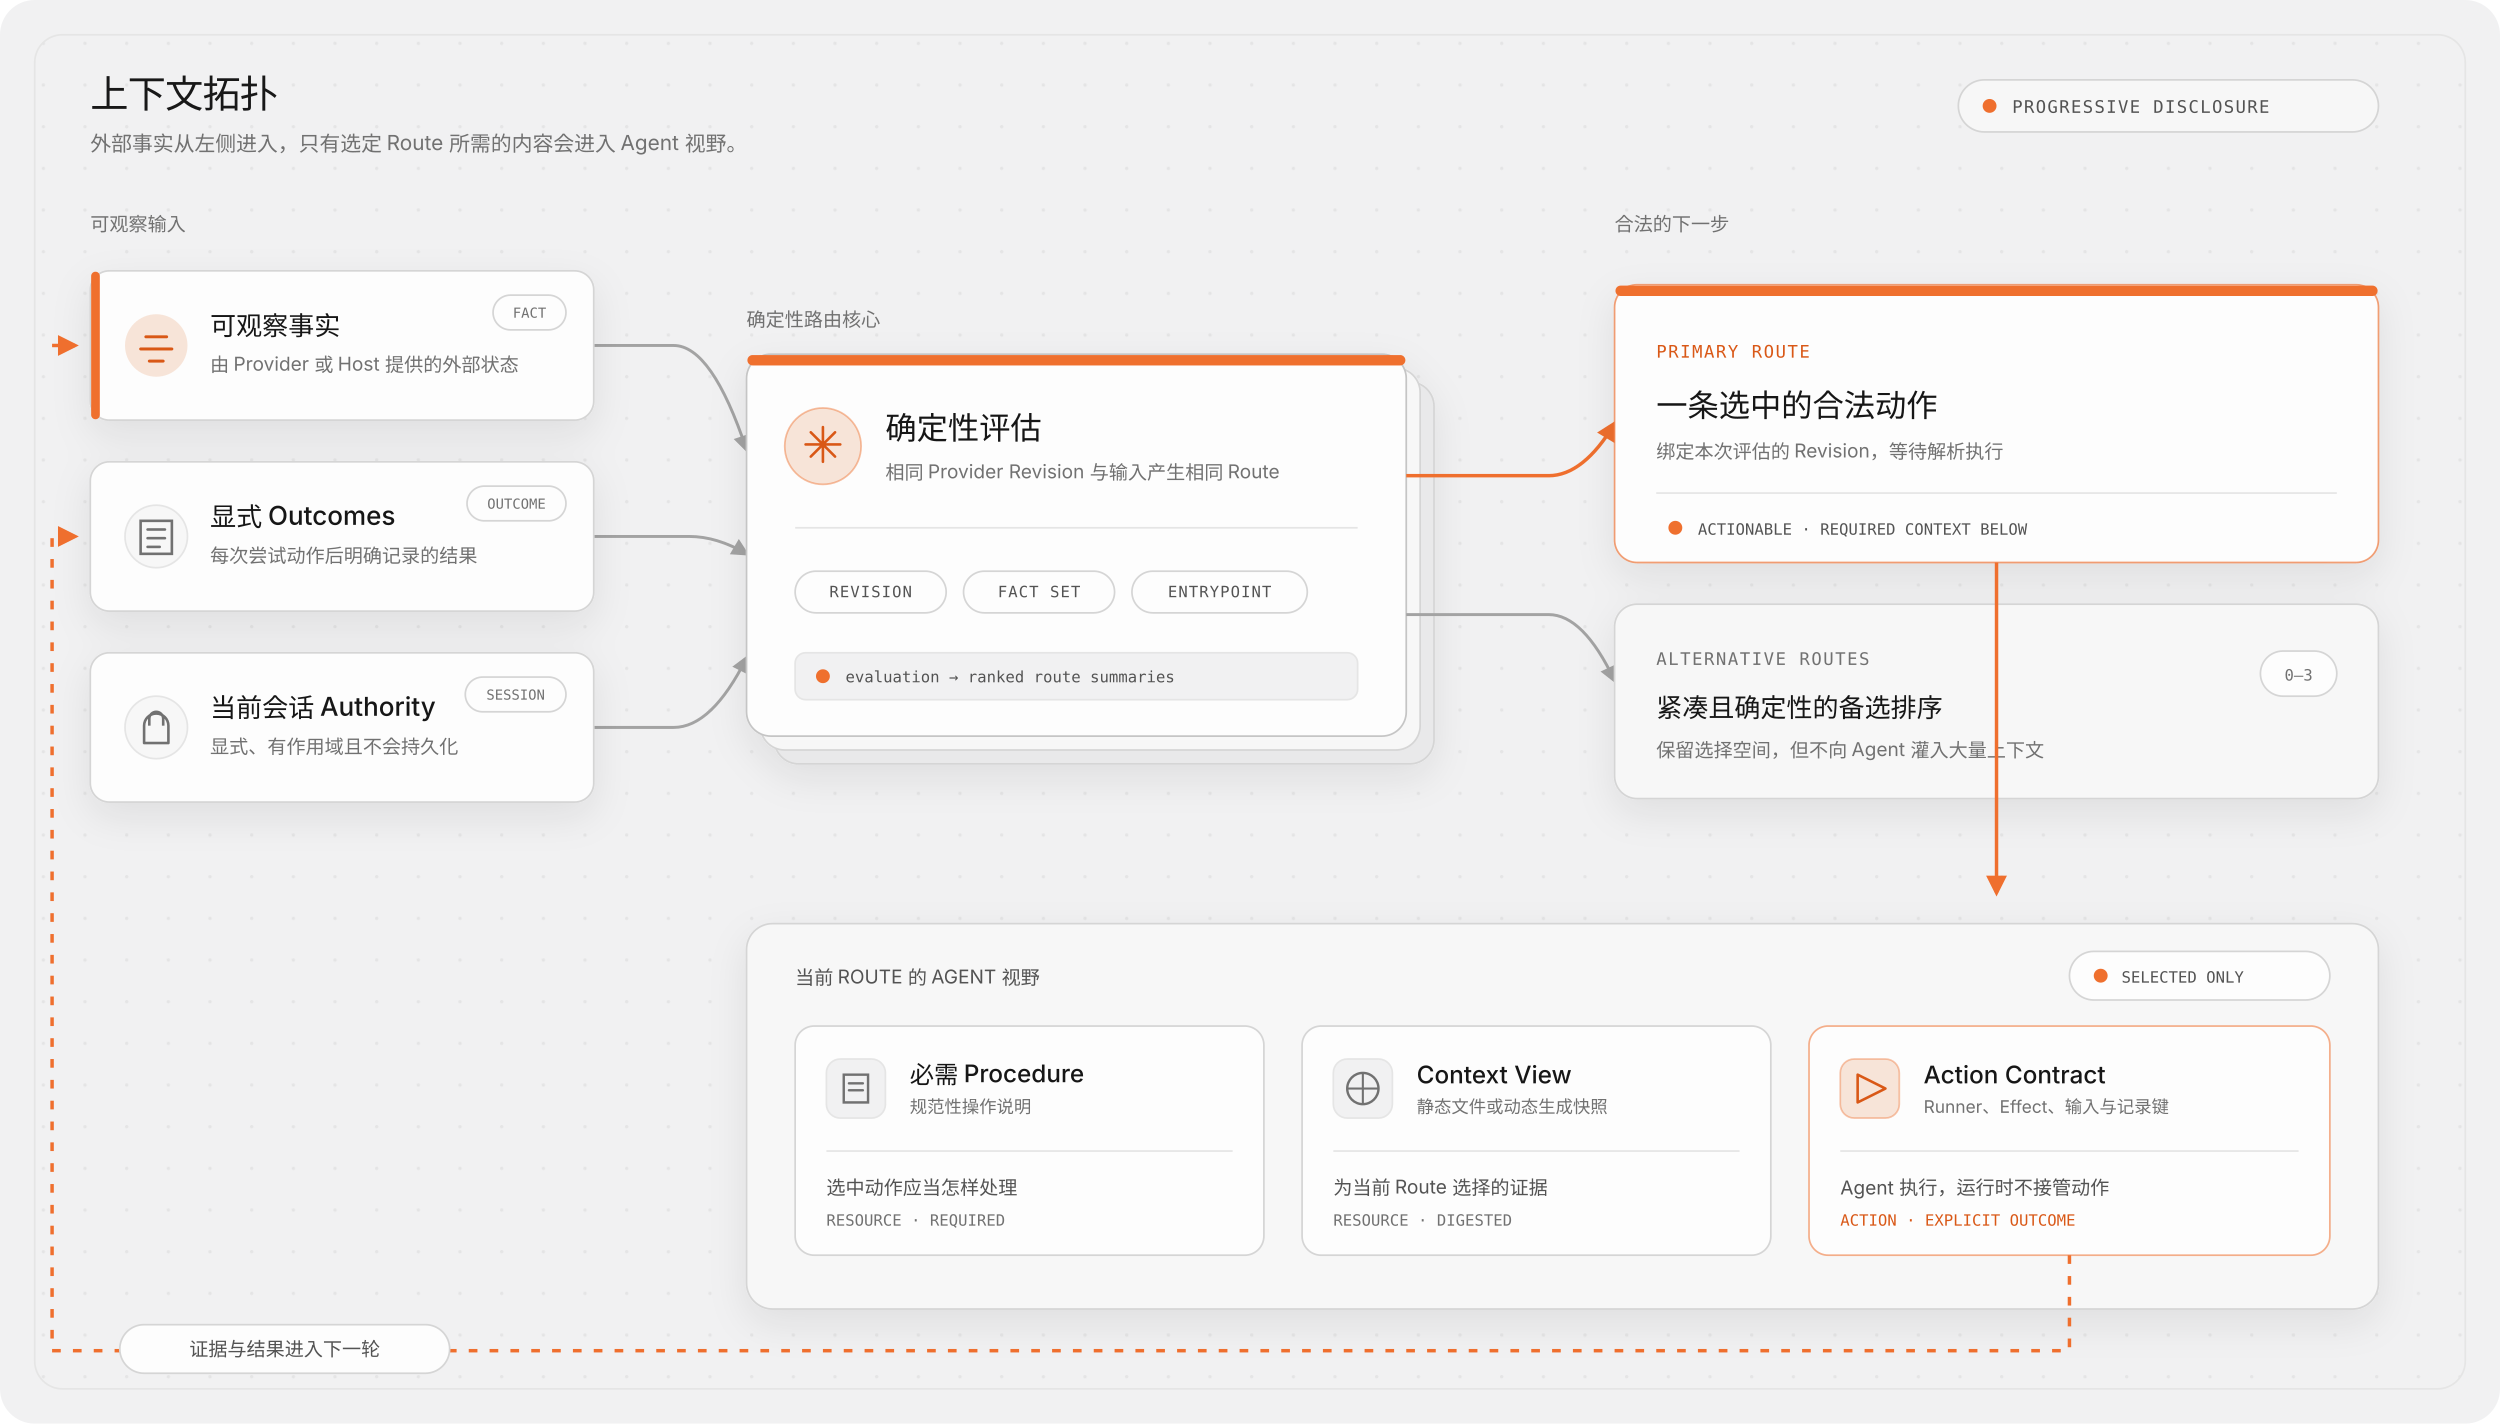
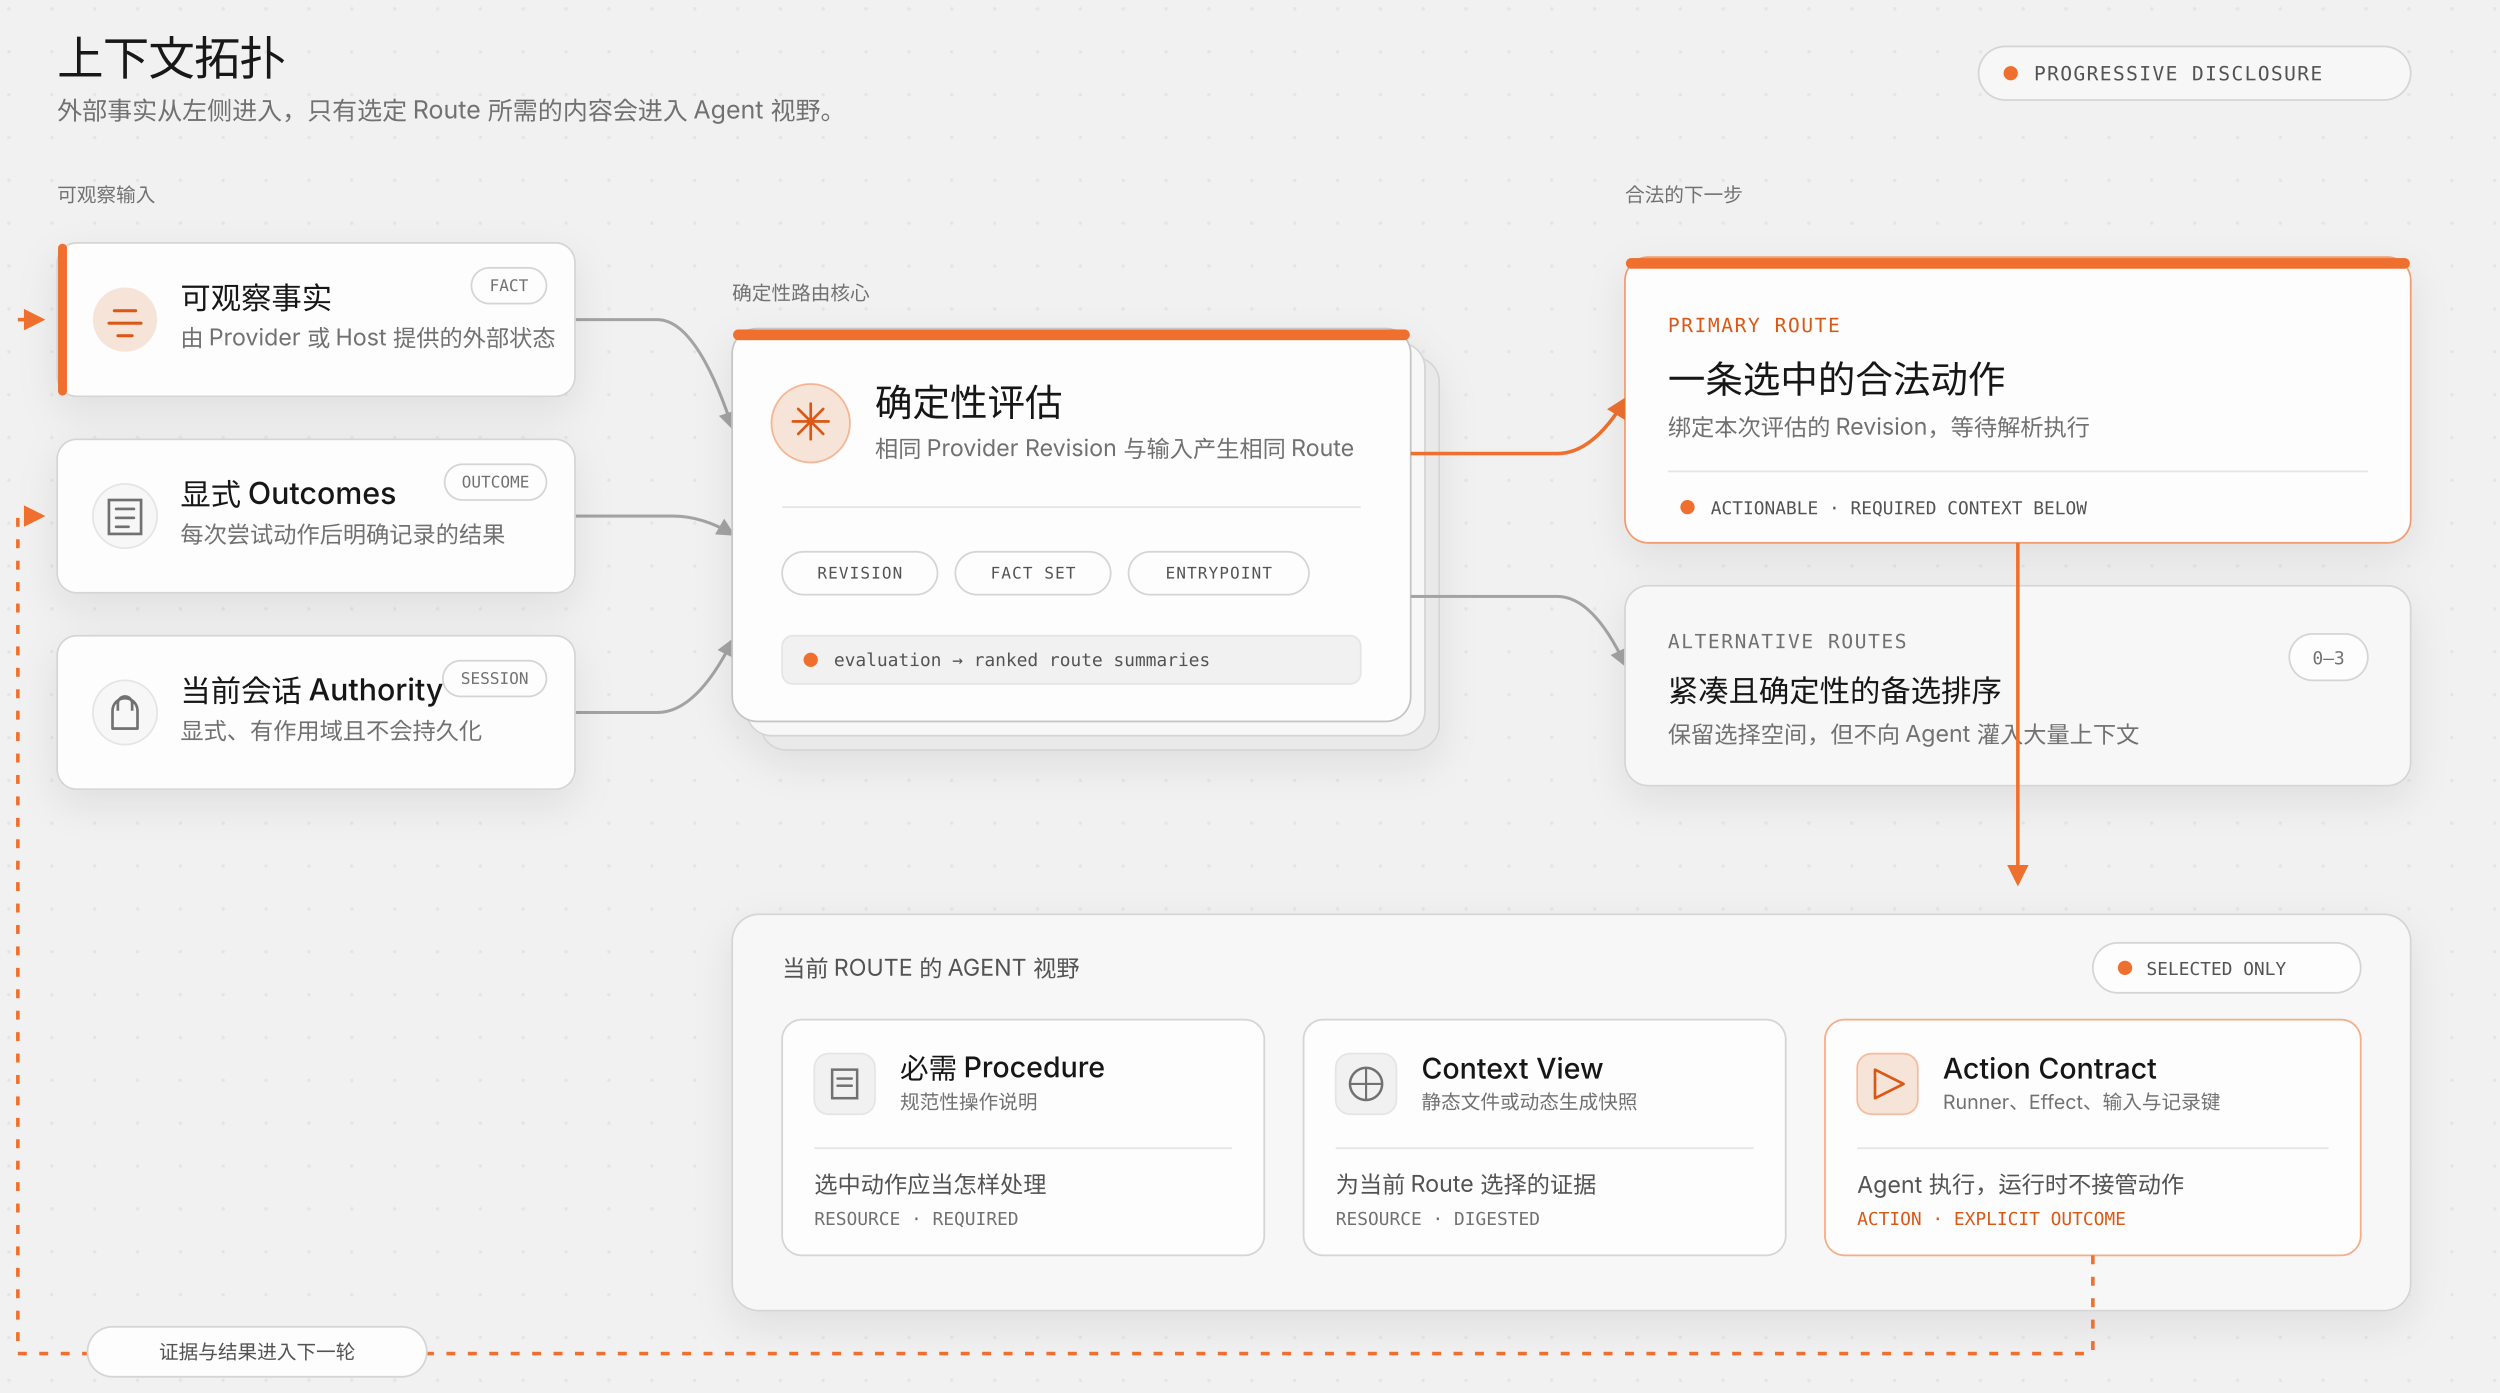
- <svg xmlns="http://www.w3.org/2000/svg" width="1440" height="820" viewBox="0 0 1440 820" role="img" aria-labelledby="title desc">
+ <svg xmlns="http://www.w3.org/2000/svg" width="1400" height="780" viewBox="20 20 1400 780" role="img" aria-labelledby="title desc">
  <defs>
    <pattern id="grid" width="24" height="24" patternUnits="userSpaceOnUse">
      <circle cx="1" cy="1" r="1" fill="#d5d5d5" opacity="0.42" />
    </pattern>
    <filter id="lift" x="-20%" y="-20%" width="140%" height="150%">
      <feDropShadow dx="0" dy="8" stdDeviation="11" flood-color="#181818" flood-opacity="0.08" />
    </filter>
    <marker id="arrow" viewBox="0 0 10 10" refX="8" refY="5" markerWidth="6" markerHeight="6" orient="auto-start-reverse">
      <path d="M 0 0 L 10 5 L 0 10 z" fill="#ef6f2e" />
    </marker>
    <marker id="arrow-muted" viewBox="0 0 10 10" refX="8" refY="5" markerWidth="6" markerHeight="6" orient="auto-start-reverse">
      <path d="M 0 0 L 10 5 L 0 10 z" fill="#a3a3a3" />
    </marker>
+     <style>
+       text[font-size="22"] { font-size: 26px; }
+       text[font-size="18"] { font-size: 21px; }
+       text[font-size="15"] { font-size: 17px; }
+       text[font-size="14"] { font-size: 16px; }
+       text[font-size="12"] { font-size: 14px; }
+       text[font-size="11"] { font-size: 13px; }
+       text[font-size="10"] { font-size: 11px; }
+       text[font-size="9"] { font-size: 10px; }
+       text[font-size="8"] { font-size: 9px; }
+     </style>
  </defs>
-   <rect width="1440" height="820" rx="20" fill="#f1f1f2" />
-   <rect x="20" y="20" width="1400" height="780" rx="16" fill="url(#grid)" stroke="#e5e5e5" />
+   <rect width="1440" height="820" fill="#f1f1f2" />
+   <rect x="20" y="20" width="1400" height="780" fill="url(#grid)" />
  <g font-family="Inter, Geist, 'PingFang SC', 'Microsoft YaHei', sans-serif">
    <text x="52" y="62" fill="#181818" font-size="22" font-weight="500" letter-spacing="-0.45">上下文拓扑</text>
    <text x="52" y="87" fill="#717171" font-size="12">外部事实从左侧进入，只有选定 Route 所需的内容会进入 Agent 视野。</text>
    <g transform="translate(1128 46)">
      <rect width="242" height="30" rx="15" fill="#f7f7f7" stroke="#d5d5d5" />
      <circle cx="18" cy="15" r="4" fill="#ef6f2e" />
      <text x="31" y="19" fill="#535353" font-family="'SFMono-Regular', Consolas, monospace" font-size="10" letter-spacing="0.75">PROGRESSIVE DISCLOSURE</text>
    </g>
  </g>
  <g font-family="Inter, Geist, 'PingFang SC', 'Microsoft YaHei', sans-serif" font-size="11" fill="#717171">
    <text x="52" y="133">可观察输入</text>
    <text x="430" y="188">确定性路由核心</text>
    <text x="930" y="133">合法的下一步</text>
  </g>
  <g fill="none" stroke="#a3a3a3" stroke-width="1.7" marker-end="url(#arrow-muted)">
    <path d="M 342 199 H 388 Q 410 199 430 259" />
    <path d="M 342 309 H 397 Q 413 309 430 319" />
    <path d="M 342 419 H 388 Q 410 419 430 379" />
  </g>
  <g filter="url(#lift)" font-family="Inter, Geist, 'PingFang SC', 'Microsoft YaHei', sans-serif">
    <g transform="translate(52 156)">
      <rect width="290" height="86" rx="11" fill="#fdfdfd" stroke="#d5d5d5" />
      <rect x="0.5" y="0.5" width="5" height="85" rx="2.5" fill="#ef6f2e" />
      <circle cx="38" cy="43" r="18" fill="#f7e4d8" />
      <path d="M 29 45 h 18 M 32 38 h 12 M 34 52 h 8" fill="none" stroke="#d95817" stroke-width="1.7" stroke-linecap="round" />
      <text x="69" y="37" fill="#181818" font-size="15" font-weight="500">可观察事实</text>
      <text x="69" y="58" fill="#717171" font-size="11">由 Provider 或 Host 提供的外部状态</text>
      <rect x="232" y="14" width="42" height="20" rx="10" fill="none" stroke="#d5d5d5" />
      <text x="253" y="27" text-anchor="middle" fill="#717171" font-family="'SFMono-Regular', Consolas, monospace" font-size="8">FACT</text>
    </g>
    <g transform="translate(52 266)">
      <rect width="290" height="86" rx="11" fill="#fdfdfd" stroke="#d5d5d5" />
      <circle cx="38" cy="43" r="18" fill="#f7f7f7" stroke="#e5e5e5" />
      <path d="M 29 34 h 18 v 19 h -18 z M 33 39 h 10 M 33 44 h 10 M 33 49 h 7" fill="none" stroke="#717171" stroke-width="1.5" stroke-linecap="round" />
      <text x="69" y="37" fill="#181818" font-size="15" font-weight="500">显式 Outcomes</text>
      <text x="69" y="58" fill="#717171" font-size="11">每次尝试动作后明确记录的结果</text>
      <rect x="217" y="14" width="57" height="20" rx="10" fill="none" stroke="#d5d5d5" />
      <text x="245.5" y="27" text-anchor="middle" fill="#717171" font-family="'SFMono-Regular', Consolas, monospace" font-size="8">OUTCOME</text>
    </g>
    <g transform="translate(52 376)">
      <rect width="290" height="86" rx="11" fill="#fdfdfd" stroke="#d5d5d5" />
      <circle cx="38" cy="43" r="18" fill="#f7f7f7" stroke="#e5e5e5" />
      <path d="M 31 42 a 7 7 0 1 1 14 0 v 10 h -14 z M 34 42 v -4 a 4 4 0 0 1 8 0 v 4" fill="none" stroke="#717171" stroke-width="1.5" stroke-linejoin="round" />
      <text x="69" y="37" fill="#181818" font-size="15" font-weight="500">当前会话 Authority</text>
      <text x="69" y="58" fill="#717171" font-size="11">显式、有作用域且不会持久化</text>
      <rect x="216" y="14" width="58" height="20" rx="10" fill="none" stroke="#d5d5d5" />
      <text x="245" y="27" text-anchor="middle" fill="#717171" font-family="'SFMono-Regular', Consolas, monospace" font-size="8">SESSION</text>
    </g>
  </g>
  <g filter="url(#lift)" font-family="Inter, Geist, 'PingFang SC', 'Microsoft YaHei', sans-serif">
    <rect x="446" y="220" width="380" height="220" rx="14" fill="#e9e9ea" stroke="#d5d5d5" />
    <rect x="438" y="212" width="380" height="220" rx="14" fill="#f7f7f7" stroke="#d5d5d5" />
    <rect x="430" y="204" width="380" height="220" rx="14" fill="#fdfdfd" stroke="#c5c5c5" />
    <rect x="430.5" y="204.5" width="379" height="6" rx="3" fill="#ef6f2e" />
    <circle cx="474" cy="257" r="22" fill="#f7e4d8" stroke="#ef6f2e" stroke-opacity="0.45" />
    <path d="M 464 256 h 20 M 474 246 v 20 M 467 249 l 14 14 M 481 249 l -14 14" fill="none" stroke="#d95817" stroke-width="1.5" stroke-linecap="round" />
    <text x="510" y="253" fill="#181818" font-size="18" font-weight="500">确定性评估</text>
    <text x="510" y="276" fill="#717171" font-size="11">相同 Provider Revision 与输入产生相同 Route</text>
    <line x1="458" y1="304" x2="782" y2="304" stroke="#e5e5e5" />
    <g font-family="'SFMono-Regular', Consolas, monospace" font-size="9" letter-spacing="0.6">
      <rect x="458" y="329" width="87" height="24" rx="12" fill="none" stroke="#d5d5d5" />
      <text x="501.5" y="344" text-anchor="middle" fill="#535353">REVISION</text>
      <rect x="555" y="329" width="87" height="24" rx="12" fill="none" stroke="#d5d5d5" />
      <text x="598.5" y="344" text-anchor="middle" fill="#535353">FACT SET</text>
      <rect x="652" y="329" width="101" height="24" rx="12" fill="none" stroke="#d5d5d5" />
      <text x="702.5" y="344" text-anchor="middle" fill="#535353">ENTRYPOINT</text>
    </g>
    <rect x="458" y="376" width="324" height="27" rx="6" fill="#f1f1f2" stroke="#e5e5e5" />
    <circle cx="474" cy="389.5" r="4" fill="#ef6f2e" />
    <text x="487" y="393" fill="#535353" font-family="'SFMono-Regular', Consolas, monospace" font-size="9">evaluation → ranked route summaries</text>
  </g>
  <path d="M 810 274 H 892 Q 912 274 930 244" fill="none" stroke="#ef6f2e" stroke-width="2" marker-end="url(#arrow)" />
  <path d="M 810 354 H 892 Q 912 354 930 392" fill="none" stroke="#a3a3a3" stroke-width="1.7" marker-end="url(#arrow-muted)" />
  <g filter="url(#lift)" font-family="Inter, Geist, 'PingFang SC', 'Microsoft YaHei', sans-serif">
    <g transform="translate(930 164)">
      <rect width="440" height="160" rx="13" fill="#fdfdfd" stroke="#ef6f2e" stroke-opacity="0.65" />
      <rect x="0.5" y="0.5" width="439" height="6" rx="3" fill="#ef6f2e" />
      <text x="24" y="42" fill="#d95817" font-family="'SFMono-Regular', Consolas, monospace" font-size="10" letter-spacing="0.85">PRIMARY ROUTE</text>
      <text x="24" y="76" fill="#181818" font-size="18" font-weight="500">一条选中的合法动作</text>
      <text x="24" y="100" fill="#717171" font-size="11">绑定本次评估的 Revision，等待解析执行</text>
      <line x1="24" y1="120" x2="416" y2="120" stroke="#e5e5e5" />
      <circle cx="35" cy="140" r="4" fill="#ef6f2e" />
      <text x="48" y="144" fill="#535353" font-family="'SFMono-Regular', Consolas, monospace" font-size="9">ACTIONABLE · REQUIRED CONTEXT BELOW</text>
    </g>
    <g transform="translate(930 348)">
      <rect width="440" height="112" rx="13" fill="#f7f7f7" stroke="#d5d5d5" />
      <text x="24" y="35" fill="#717171" font-family="'SFMono-Regular', Consolas, monospace" font-size="10" letter-spacing="0.85">ALTERNATIVE ROUTES</text>
      <text x="24" y="65" fill="#181818" font-size="15" font-weight="500">紧凑且确定性的备选排序</text>
      <text x="24" y="88" fill="#717171" font-size="11">保留选择空间，但不向 Agent 灌入大量上下文</text>
      <g transform="translate(372 27)">
        <rect width="44" height="26" rx="13" fill="#fdfdfd" stroke="#d5d5d5" />
        <text x="22" y="17" text-anchor="middle" fill="#717171" font-family="'SFMono-Regular', Consolas, monospace" font-size="9">0–3</text>
      </g>
    </g>
  </g>
  <path d="M 1150 324 V 514" fill="none" stroke="#ef6f2e" stroke-width="2" marker-end="url(#arrow)" />
  <g filter="url(#lift)" font-family="Inter, Geist, 'PingFang SC', 'Microsoft YaHei', sans-serif">
    <rect x="430" y="532" width="940" height="222" rx="15" fill="#f7f7f7" stroke="#d5d5d5" />
    <text x="458" y="567" fill="#535353" font-size="11">当前 ROUTE 的 AGENT 视野</text>
    <rect x="1192" y="548" width="150" height="28" rx="14" fill="#fdfdfd" stroke="#d5d5d5" />
    <circle cx="1210" cy="562" r="4" fill="#ef6f2e" />
    <text x="1222" y="566" fill="#535353" font-family="'SFMono-Regular', Consolas, monospace" font-size="9">SELECTED ONLY</text>
    <g transform="translate(458 591)">
      <rect width="270" height="132" rx="11" fill="#fdfdfd" stroke="#d5d5d5" />
      <rect x="18" y="19" width="34" height="34" rx="8" fill="#f1f1f2" stroke="#e5e5e5" />
      <path d="M 28 28 h 14 v 16 h -14 z M 31 33 h 8 M 31 37 h 8" fill="none" stroke="#717171" stroke-width="1.4" stroke-linecap="round" />
      <text x="66" y="33" fill="#181818" font-size="14" font-weight="500">必需 Procedure</text>
      <text x="66" y="50" fill="#717171" font-size="10">规范性操作说明</text>
      <line x1="18" y1="72" x2="252" y2="72" stroke="#e5e5e5" />
      <text x="18" y="97" fill="#535353" font-size="11">选中动作应当怎样处理</text>
      <text x="18" y="115" fill="#717171" font-family="'SFMono-Regular', Consolas, monospace" font-size="9">RESOURCE · REQUIRED</text>
    </g>
    <g transform="translate(750 591)">
      <rect width="270" height="132" rx="11" fill="#fdfdfd" stroke="#d5d5d5" />
      <rect x="18" y="19" width="34" height="34" rx="8" fill="#f1f1f2" stroke="#e5e5e5" />
      <circle cx="35" cy="36" r="9" fill="none" stroke="#717171" stroke-width="1.4" />
      <path d="M 35 27 v 18 M 26 36 h 18" stroke="#717171" stroke-width="1.2" />
      <text x="66" y="33" fill="#181818" font-size="14" font-weight="500">Context View</text>
      <text x="66" y="50" fill="#717171" font-size="10">静态文件或动态生成快照</text>
      <line x1="18" y1="72" x2="252" y2="72" stroke="#e5e5e5" />
      <text x="18" y="97" fill="#535353" font-size="11">为当前 Route 选择的证据</text>
      <text x="18" y="115" fill="#717171" font-family="'SFMono-Regular', Consolas, monospace" font-size="9">RESOURCE · DIGESTED</text>
    </g>
    <g transform="translate(1042 591)">
      <rect width="300" height="132" rx="11" fill="#fdfdfd" stroke="#ef6f2e" stroke-opacity="0.55" />
      <rect x="18" y="19" width="34" height="34" rx="8" fill="#f7e4d8" stroke="#ef6f2e" stroke-opacity="0.4" />
      <path d="M 28 28 l 16 8 l -16 8 z" fill="none" stroke="#d95817" stroke-width="1.5" stroke-linejoin="round" />
      <text x="66" y="33" fill="#181818" font-size="14" font-weight="500">Action Contract</text>
      <text x="66" y="50" fill="#717171" font-size="10">Runner、Effect、输入与记录键</text>
      <line x1="18" y1="72" x2="282" y2="72" stroke="#e5e5e5" />
      <text x="18" y="97" fill="#535353" font-size="11">Agent 执行，运行时不接管动作</text>
      <text x="18" y="115" fill="#d95817" font-family="'SFMono-Regular', Consolas, monospace" font-size="9">ACTION · EXPLICIT OUTCOME</text>
    </g>
  </g>
  <path d="M 1192 723 V 778 H 30 V 309 H 43" fill="none" stroke="#ef6f2e" stroke-width="2" stroke-dasharray="5 7" marker-end="url(#arrow)" />
  <path d="M 30 199 H 43" fill="none" stroke="#ef6f2e" stroke-width="2" stroke-dasharray="5 7" marker-end="url(#arrow)" />
  <g font-family="Inter, Geist, 'PingFang SC', 'Microsoft YaHei', sans-serif" font-size="11">
    <rect x="69" y="763" width="190" height="28" rx="14" fill="#fdfdfd" stroke="#d5d5d5" />
    <text x="164" y="781" text-anchor="middle" fill="#535353">证据与结果进入下一轮</text>
  </g>
</svg>
